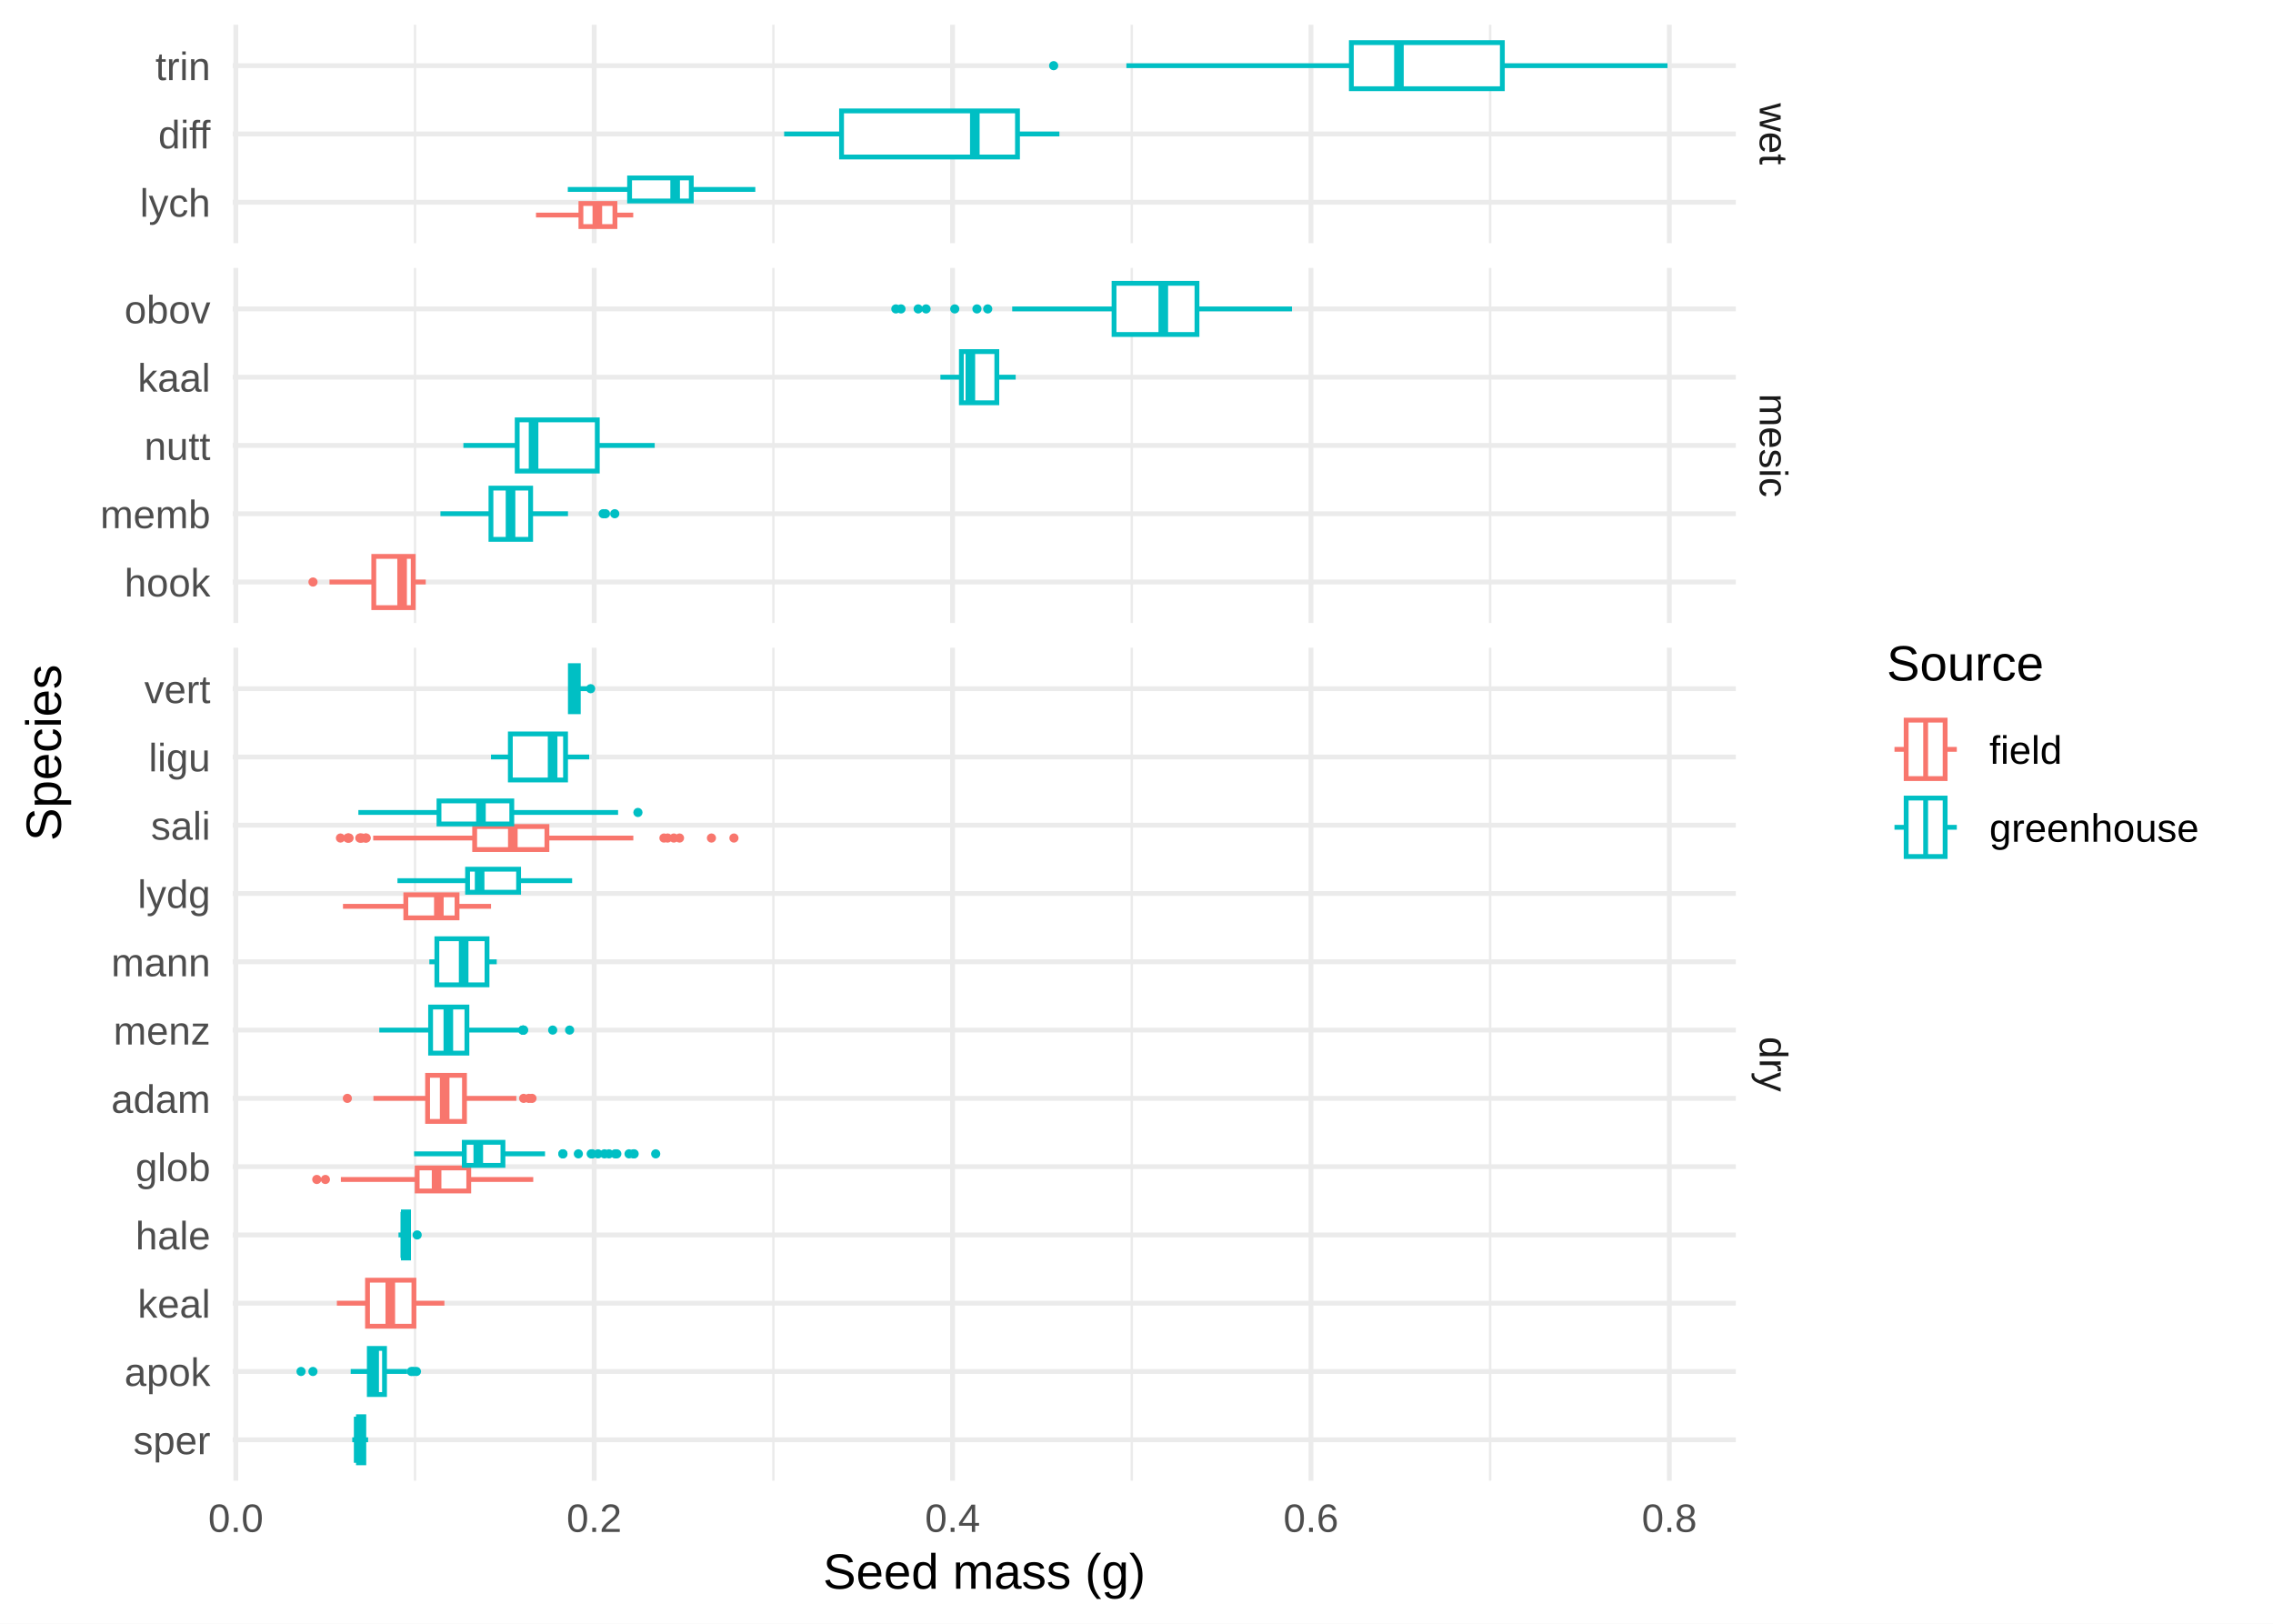
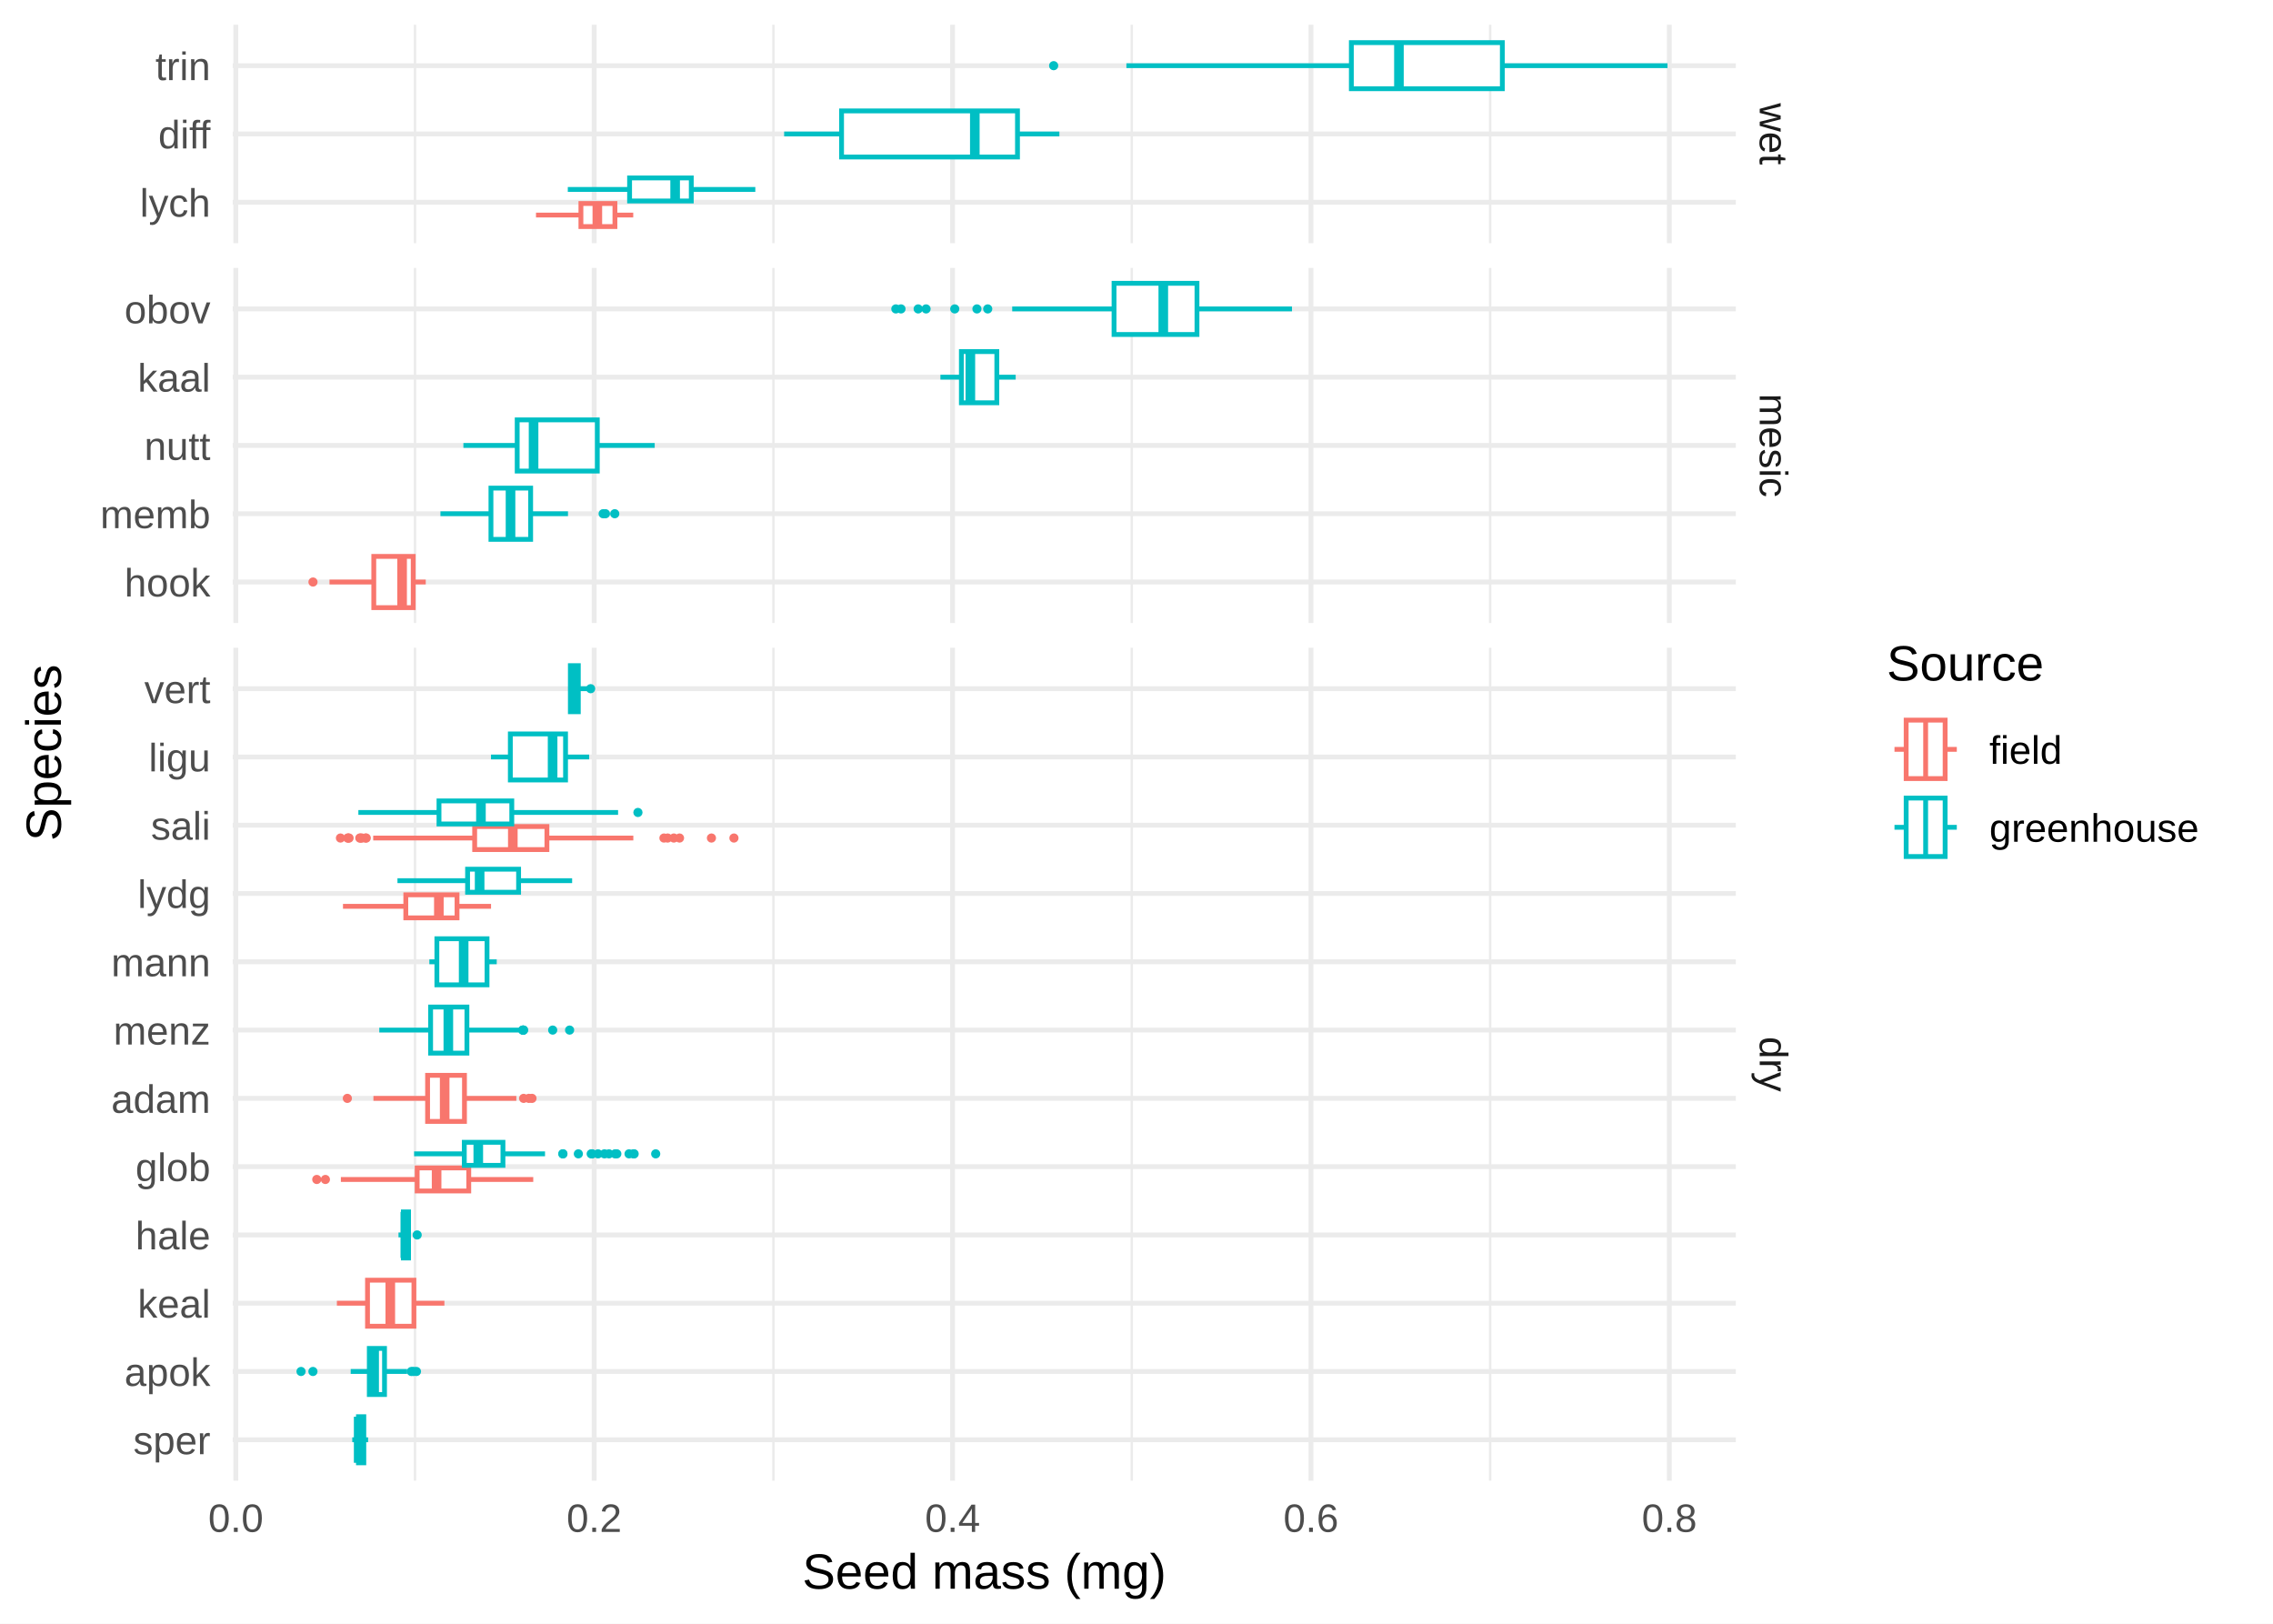
<svg xmlns="http://www.w3.org/2000/svg" class="svglite" width="504.00pt" height="360.00pt" viewBox="0 0 504.00 360.00">
  <defs>
    <style type="text/css">
    .svglite line, .svglite polyline, .svglite polygon, .svglite path, .svglite rect, .svglite circle {
      fill: none;
      stroke: #000000;
      stroke-linecap: round;
      stroke-linejoin: round;
      stroke-miterlimit: 10.00;
    }
    .svglite text {
      white-space: pre;
    }
  </style>
  </defs>
  <rect width="100%" height="100%" style="stroke: none; fill: #FFFFFF;" />
  <defs>
    <clipPath id="cpMC4wMHw1MDQuMDB8MC4wMHwzNjAuMDA=">
      <rect x="0.00" y="0.00" width="504.00" height="360.00" />
    </clipPath>
  </defs>
  <g clip-path="url(#cpMC4wMHw1MDQuMDB8MC4wMHwzNjAuMDA=)">
</g>
  <defs>
    <clipPath id="cpNTEuNjB8Mzg0Ljg5fDUuNDh8NTMuOTI=">
      <rect x="51.60" y="5.48" width="333.29" height="48.44" />
    </clipPath>
  </defs>
  <g clip-path="url(#cpNTEuNjB8Mzg0Ljg5fDUuNDh8NTMuOTI=)">
    <polyline points="92.02,53.92 92.02,5.48 " style="stroke-width: 0.53; stroke: #EBEBEB; stroke-linecap: butt;" />
    <polyline points="171.49,53.92 171.49,5.48 " style="stroke-width: 0.53; stroke: #EBEBEB; stroke-linecap: butt;" />
    <polyline points="250.95,53.92 250.95,5.48 " style="stroke-width: 0.53; stroke: #EBEBEB; stroke-linecap: butt;" />
    <polyline points="330.42,53.92 330.42,5.48 " style="stroke-width: 0.53; stroke: #EBEBEB; stroke-linecap: butt;" />
    <polyline points="51.60,44.84 384.89,44.84 " style="stroke-width: 1.07; stroke: #EBEBEB; stroke-linecap: butt;" />
    <polyline points="51.60,29.70 384.89,29.70 " style="stroke-width: 1.07; stroke: #EBEBEB; stroke-linecap: butt;" />
    <polyline points="51.60,14.56 384.89,14.56 " style="stroke-width: 1.07; stroke: #EBEBEB; stroke-linecap: butt;" />
    <polyline points="52.29,53.92 52.29,5.48 " style="stroke-width: 1.07; stroke: #EBEBEB; stroke-linecap: butt;" />
    <polyline points="131.75,53.92 131.75,5.48 " style="stroke-width: 1.07; stroke: #EBEBEB; stroke-linecap: butt;" />
    <polyline points="211.22,53.92 211.22,5.48 " style="stroke-width: 1.07; stroke: #EBEBEB; stroke-linecap: butt;" />
    <polyline points="290.69,53.92 290.69,5.48 " style="stroke-width: 1.07; stroke: #EBEBEB; stroke-linecap: butt;" />
    <polyline points="370.15,53.92 370.15,5.48 " style="stroke-width: 1.07; stroke: #EBEBEB; stroke-linecap: butt;" />
    <line x1="136.35" y1="47.68" x2="140.41" y2="47.68" style="stroke-width: 1.07; stroke: #F8766D; stroke-linecap: butt;" />
    <line x1="128.81" y1="47.68" x2="118.85" y2="47.68" style="stroke-width: 1.07; stroke: #F8766D; stroke-linecap: butt;" />
    <polygon points="136.35,50.23 128.81,50.23 128.81,45.12 136.35,45.12 136.35,50.23 " style="stroke-width: 1.07; stroke: #F8766D; stroke-linecap: butt; stroke-linejoin: miter; fill: #FFFFFF;" />
    <line x1="132.45" y1="50.23" x2="132.45" y2="45.12" style="stroke-width: 2.13; stroke: #F8766D; stroke-linecap: butt; stroke-linejoin: miter;" />
    <line x1="153.28" y1="42.00" x2="167.48" y2="42.00" style="stroke-width: 1.07; stroke: #00BFC4; stroke-linecap: butt;" />
    <line x1="139.60" y1="42.00" x2="125.90" y2="42.00" style="stroke-width: 1.07; stroke: #00BFC4; stroke-linecap: butt;" />
    <polygon points="153.28,44.56 139.60,44.56 139.60,39.45 153.28,39.45 153.28,44.56 " style="stroke-width: 1.07; stroke: #00BFC4; stroke-linecap: butt; stroke-linejoin: miter; fill: #FFFFFF;" />
    <line x1="149.70" y1="44.56" x2="149.70" y2="39.45" style="stroke-width: 2.13; stroke: #00BFC4; stroke-linecap: butt; stroke-linejoin: miter;" />
    <line x1="225.61" y1="29.70" x2="234.90" y2="29.70" style="stroke-width: 1.07; stroke: #00BFC4; stroke-linecap: butt;" />
    <line x1="186.60" y1="29.70" x2="173.87" y2="29.70" style="stroke-width: 1.07; stroke: #00BFC4; stroke-linecap: butt;" />
    <polygon points="225.61,34.81 186.60,34.81 186.60,24.59 225.61,24.59 225.61,34.81 " style="stroke-width: 1.07; stroke: #00BFC4; stroke-linecap: butt; stroke-linejoin: miter; fill: #FFFFFF;" />
    <line x1="216.15" y1="34.81" x2="216.15" y2="24.59" style="stroke-width: 2.13; stroke: #00BFC4; stroke-linecap: butt; stroke-linejoin: miter;" />
    <circle cx="233.63" cy="14.56" r="0.67" style="stroke-width: 0.71; stroke: #00BFC4; fill: #00BFC4;" />
    <line x1="333.12" y1="14.56" x2="369.74" y2="14.56" style="stroke-width: 1.07; stroke: #00BFC4; stroke-linecap: butt;" />
    <line x1="299.64" y1="14.56" x2="249.76" y2="14.56" style="stroke-width: 1.07; stroke: #00BFC4; stroke-linecap: butt;" />
    <polygon points="333.12,19.67 299.64,19.67 299.64,9.45 333.12,9.45 333.12,19.67 " style="stroke-width: 1.07; stroke: #00BFC4; stroke-linecap: butt; stroke-linejoin: miter; fill: #FFFFFF;" />
    <line x1="310.19" y1="19.67" x2="310.19" y2="9.45" style="stroke-width: 2.13; stroke: #00BFC4; stroke-linecap: butt; stroke-linejoin: miter;" />
  </g>
  <g clip-path="url(#cpMC4wMHw1MDQuMDB8MC4wMHwzNjAuMDA=)">
</g>
  <defs>
    <clipPath id="cpNTEuNjB8Mzg0Ljg5fDU5LjQwfDEzOC4xMg==">
      <rect x="51.60" y="59.40" width="333.29" height="78.72" />
    </clipPath>
  </defs>
  <g clip-path="url(#cpNTEuNjB8Mzg0Ljg5fDU5LjQwfDEzOC4xMg==)">
    <polyline points="92.02,138.12 92.02,59.40 " style="stroke-width: 0.53; stroke: #EBEBEB; stroke-linecap: butt;" />
    <polyline points="171.49,138.12 171.49,59.40 " style="stroke-width: 0.53; stroke: #EBEBEB; stroke-linecap: butt;" />
    <polyline points="250.95,138.12 250.95,59.40 " style="stroke-width: 0.53; stroke: #EBEBEB; stroke-linecap: butt;" />
    <polyline points="330.42,138.12 330.42,59.40 " style="stroke-width: 0.53; stroke: #EBEBEB; stroke-linecap: butt;" />
    <polyline points="51.60,129.04 384.89,129.04 " style="stroke-width: 1.07; stroke: #EBEBEB; stroke-linecap: butt;" />
    <polyline points="51.60,113.90 384.89,113.90 " style="stroke-width: 1.07; stroke: #EBEBEB; stroke-linecap: butt;" />
    <polyline points="51.60,98.76 384.89,98.76 " style="stroke-width: 1.07; stroke: #EBEBEB; stroke-linecap: butt;" />
    <polyline points="51.60,83.62 384.89,83.62 " style="stroke-width: 1.07; stroke: #EBEBEB; stroke-linecap: butt;" />
    <polyline points="51.60,68.49 384.89,68.49 " style="stroke-width: 1.07; stroke: #EBEBEB; stroke-linecap: butt;" />
    <polyline points="52.29,138.12 52.29,59.40 " style="stroke-width: 1.07; stroke: #EBEBEB; stroke-linecap: butt;" />
    <polyline points="131.75,138.12 131.75,59.40 " style="stroke-width: 1.07; stroke: #EBEBEB; stroke-linecap: butt;" />
    <polyline points="211.22,138.12 211.22,59.40 " style="stroke-width: 1.07; stroke: #EBEBEB; stroke-linecap: butt;" />
    <polyline points="290.69,138.12 290.69,59.40 " style="stroke-width: 1.07; stroke: #EBEBEB; stroke-linecap: butt;" />
    <polyline points="370.15,138.12 370.15,59.40 " style="stroke-width: 1.07; stroke: #EBEBEB; stroke-linecap: butt;" />
    <circle cx="69.40" cy="129.04" r="0.67" style="stroke-width: 0.71; stroke: #F8766D; fill: #F8766D;" />
    <line x1="91.62" y1="129.04" x2="94.40" y2="129.04" style="stroke-width: 1.07; stroke: #F8766D; stroke-linecap: butt;" />
    <line x1="82.88" y1="129.04" x2="73.06" y2="129.04" style="stroke-width: 1.07; stroke: #F8766D; stroke-linecap: butt;" />
    <polygon points="91.62,134.72 82.88,134.72 82.88,123.36 91.62,123.36 91.62,134.72 " style="stroke-width: 1.07; stroke: #F8766D; stroke-linecap: butt; stroke-linejoin: miter; fill: #FFFFFF;" />
    <line x1="89.16" y1="134.72" x2="89.16" y2="123.36" style="stroke-width: 2.13; stroke: #F8766D; stroke-linecap: butt; stroke-linejoin: miter;" />
    <circle cx="136.31" cy="113.90" r="0.67" style="stroke-width: 0.71; stroke: #00BFC4; fill: #00BFC4;" />
    <circle cx="134.25" cy="113.90" r="0.67" style="stroke-width: 0.71; stroke: #00BFC4; fill: #00BFC4;" />
    <circle cx="133.74" cy="113.90" r="0.67" style="stroke-width: 0.71; stroke: #00BFC4; fill: #00BFC4;" />
    <line x1="117.66" y1="113.90" x2="125.94" y2="113.90" style="stroke-width: 1.07; stroke: #00BFC4; stroke-linecap: butt;" />
    <line x1="108.86" y1="113.90" x2="97.66" y2="113.90" style="stroke-width: 1.07; stroke: #00BFC4; stroke-linecap: butt;" />
    <polygon points="117.66,119.58 108.86,119.58 108.86,108.22 117.66,108.22 117.66,119.58 " style="stroke-width: 1.07; stroke: #00BFC4; stroke-linecap: butt; stroke-linejoin: miter; fill: #FFFFFF;" />
    <line x1="113.20" y1="119.58" x2="113.20" y2="108.22" style="stroke-width: 2.13; stroke: #00BFC4; stroke-linecap: butt; stroke-linejoin: miter;" />
    <line x1="132.44" y1="98.76" x2="145.17" y2="98.76" style="stroke-width: 1.07; stroke: #00BFC4; stroke-linecap: butt;" />
    <line x1="114.68" y1="98.76" x2="102.75" y2="98.76" style="stroke-width: 1.07; stroke: #00BFC4; stroke-linecap: butt;" />
    <polygon points="132.44,104.44 114.68,104.44 114.68,93.09 132.44,93.09 132.44,104.44 " style="stroke-width: 1.07; stroke: #00BFC4; stroke-linecap: butt; stroke-linejoin: miter; fill: #FFFFFF;" />
    <line x1="118.31" y1="104.44" x2="118.31" y2="93.09" style="stroke-width: 2.13; stroke: #00BFC4; stroke-linecap: butt; stroke-linejoin: miter;" />
    <line x1="221.03" y1="83.62" x2="225.21" y2="83.62" style="stroke-width: 1.07; stroke: #00BFC4; stroke-linecap: butt;" />
    <line x1="213.17" y1="83.62" x2="208.52" y2="83.62" style="stroke-width: 1.07; stroke: #00BFC4; stroke-linecap: butt;" />
    <polygon points="221.03,89.30 213.17,89.30 213.17,77.95 221.03,77.95 221.03,89.30 " style="stroke-width: 1.07; stroke: #00BFC4; stroke-linecap: butt; stroke-linejoin: miter; fill: #FFFFFF;" />
    <line x1="215.16" y1="89.30" x2="215.16" y2="77.95" style="stroke-width: 2.13; stroke: #00BFC4; stroke-linecap: butt; stroke-linejoin: miter;" />
    <circle cx="199.78" cy="68.49" r="0.67" style="stroke-width: 0.71; stroke: #00BFC4; fill: #00BFC4;" />
    <circle cx="211.70" cy="68.49" r="0.67" style="stroke-width: 0.71; stroke: #00BFC4; fill: #00BFC4;" />
    <circle cx="216.62" cy="68.49" r="0.67" style="stroke-width: 0.71; stroke: #00BFC4; fill: #00BFC4;" />
    <circle cx="205.34" cy="68.49" r="0.67" style="stroke-width: 0.71; stroke: #00BFC4; fill: #00BFC4;" />
    <circle cx="203.59" cy="68.49" r="0.67" style="stroke-width: 0.71; stroke: #00BFC4; fill: #00BFC4;" />
    <circle cx="219.01" cy="68.49" r="0.67" style="stroke-width: 0.71; stroke: #00BFC4; fill: #00BFC4;" />
    <circle cx="198.64" cy="68.49" r="0.67" style="stroke-width: 0.71; stroke: #00BFC4; fill: #00BFC4;" />
    <line x1="265.41" y1="68.49" x2="286.48" y2="68.49" style="stroke-width: 1.07; stroke: #00BFC4; stroke-linecap: butt;" />
    <line x1="247.02" y1="68.49" x2="224.44" y2="68.49" style="stroke-width: 1.07; stroke: #00BFC4; stroke-linecap: butt;" />
    <polygon points="265.41,74.16 247.02,74.16 247.02,62.81 265.41,62.81 265.41,74.16 " style="stroke-width: 1.07; stroke: #00BFC4; stroke-linecap: butt; stroke-linejoin: miter; fill: #FFFFFF;" />
    <line x1="257.94" y1="74.16" x2="257.94" y2="62.81" style="stroke-width: 2.13; stroke: #00BFC4; stroke-linecap: butt; stroke-linejoin: miter;" />
  </g>
  <g clip-path="url(#cpMC4wMHw1MDQuMDB8MC4wMHwzNjAuMDA=)">
</g>
  <defs>
    <clipPath id="cpNTEuNjB8Mzg0Ljg5fDE0My42MHwzMjguMjk=">
      <rect x="51.60" y="143.60" width="333.29" height="184.69" />
    </clipPath>
  </defs>
  <g clip-path="url(#cpNTEuNjB8Mzg0Ljg5fDE0My42MHwzMjguMjk=)">
    <polyline points="92.02,328.29 92.02,143.60 " style="stroke-width: 0.53; stroke: #EBEBEB; stroke-linecap: butt;" />
    <polyline points="171.49,328.29 171.49,143.60 " style="stroke-width: 0.53; stroke: #EBEBEB; stroke-linecap: butt;" />
    <polyline points="250.95,328.29 250.95,143.60 " style="stroke-width: 0.53; stroke: #EBEBEB; stroke-linecap: butt;" />
    <polyline points="330.42,328.29 330.42,143.60 " style="stroke-width: 0.53; stroke: #EBEBEB; stroke-linecap: butt;" />
    <polyline points="51.60,319.21 384.89,319.21 " style="stroke-width: 1.07; stroke: #EBEBEB; stroke-linecap: butt;" />
    <polyline points="51.60,304.07 384.89,304.07 " style="stroke-width: 1.07; stroke: #EBEBEB; stroke-linecap: butt;" />
    <polyline points="51.60,288.93 384.89,288.93 " style="stroke-width: 1.07; stroke: #EBEBEB; stroke-linecap: butt;" />
    <polyline points="51.60,273.80 384.89,273.80 " style="stroke-width: 1.07; stroke: #EBEBEB; stroke-linecap: butt;" />
    <polyline points="51.60,258.66 384.89,258.66 " style="stroke-width: 1.07; stroke: #EBEBEB; stroke-linecap: butt;" />
    <polyline points="51.60,243.52 384.89,243.52 " style="stroke-width: 1.07; stroke: #EBEBEB; stroke-linecap: butt;" />
    <polyline points="51.60,228.38 384.89,228.38 " style="stroke-width: 1.07; stroke: #EBEBEB; stroke-linecap: butt;" />
    <polyline points="51.60,213.24 384.89,213.24 " style="stroke-width: 1.07; stroke: #EBEBEB; stroke-linecap: butt;" />
    <polyline points="51.60,198.10 384.89,198.10 " style="stroke-width: 1.07; stroke: #EBEBEB; stroke-linecap: butt;" />
    <polyline points="51.60,182.96 384.89,182.96 " style="stroke-width: 1.07; stroke: #EBEBEB; stroke-linecap: butt;" />
    <polyline points="51.60,167.83 384.89,167.83 " style="stroke-width: 1.07; stroke: #EBEBEB; stroke-linecap: butt;" />
    <polyline points="51.60,152.69 384.89,152.69 " style="stroke-width: 1.07; stroke: #EBEBEB; stroke-linecap: butt;" />
    <polyline points="52.29,328.29 52.29,143.60 " style="stroke-width: 1.07; stroke: #EBEBEB; stroke-linecap: butt;" />
    <polyline points="131.75,328.29 131.75,143.60 " style="stroke-width: 1.07; stroke: #EBEBEB; stroke-linecap: butt;" />
    <polyline points="211.22,328.29 211.22,143.60 " style="stroke-width: 1.07; stroke: #EBEBEB; stroke-linecap: butt;" />
    <polyline points="290.69,328.29 290.69,143.60 " style="stroke-width: 1.07; stroke: #EBEBEB; stroke-linecap: butt;" />
    <polyline points="370.15,328.29 370.15,143.60 " style="stroke-width: 1.07; stroke: #EBEBEB; stroke-linecap: butt;" />
    <line x1="80.67" y1="319.21" x2="81.62" y2="319.21" style="stroke-width: 1.07; stroke: #00BFC4; stroke-linecap: butt;" />
    <line x1="79.48" y1="319.21" x2="78.11" y2="319.21" style="stroke-width: 1.07; stroke: #00BFC4; stroke-linecap: butt;" />
    <polygon points="80.67,324.32 79.48,324.32 79.48,314.10 80.67,314.10 80.67,324.32 " style="stroke-width: 1.07; stroke: #00BFC4; stroke-linecap: butt; stroke-linejoin: miter; fill: #FFFFFF;" />
    <line x1="79.53" y1="324.32" x2="79.53" y2="314.10" style="stroke-width: 2.13; stroke: #00BFC4; stroke-linecap: butt; stroke-linejoin: miter;" />
    <circle cx="91.69" cy="304.07" r="0.67" style="stroke-width: 0.71; stroke: #00BFC4; fill: #00BFC4;" />
    <circle cx="66.75" cy="304.07" r="0.67" style="stroke-width: 0.71; stroke: #00BFC4; fill: #00BFC4;" />
    <circle cx="69.39" cy="304.07" r="0.67" style="stroke-width: 0.71; stroke: #00BFC4; fill: #00BFC4;" />
    <circle cx="92.34" cy="304.07" r="0.67" style="stroke-width: 0.71; stroke: #00BFC4; fill: #00BFC4;" />
    <circle cx="91.22" cy="304.07" r="0.67" style="stroke-width: 0.71; stroke: #00BFC4; fill: #00BFC4;" />
    <line x1="85.26" y1="304.07" x2="90.27" y2="304.07" style="stroke-width: 1.07; stroke: #00BFC4; stroke-linecap: butt;" />
    <line x1="81.89" y1="304.07" x2="77.76" y2="304.07" style="stroke-width: 1.07; stroke: #00BFC4; stroke-linecap: butt;" />
    <polygon points="85.26,309.18 81.89,309.18 81.89,298.96 85.26,298.96 85.26,309.18 " style="stroke-width: 1.07; stroke: #00BFC4; stroke-linecap: butt; stroke-linejoin: miter; fill: #FFFFFF;" />
    <line x1="82.96" y1="309.18" x2="82.96" y2="298.96" style="stroke-width: 2.13; stroke: #00BFC4; stroke-linecap: butt; stroke-linejoin: miter;" />
    <line x1="91.78" y1="288.93" x2="98.54" y2="288.93" style="stroke-width: 1.07; stroke: #F8766D; stroke-linecap: butt;" />
    <line x1="81.49" y1="288.93" x2="74.70" y2="288.93" style="stroke-width: 1.07; stroke: #F8766D; stroke-linecap: butt;" />
    <polygon points="91.78,294.04 81.49,294.04 81.49,283.83 91.78,283.83 91.78,294.04 " style="stroke-width: 1.07; stroke: #F8766D; stroke-linecap: butt; stroke-linejoin: miter; fill: #FFFFFF;" />
    <line x1="86.54" y1="294.04" x2="86.54" y2="283.83" style="stroke-width: 2.13; stroke: #F8766D; stroke-linecap: butt; stroke-linejoin: miter;" />
    <circle cx="92.50" cy="273.80" r="0.67" style="stroke-width: 0.71; stroke: #00BFC4; fill: #00BFC4;" />
    <line x1="90.59" y1="273.80" x2="90.59" y2="273.80" style="stroke-width: 1.07; stroke: #00BFC4; stroke-linecap: butt;" />
    <line x1="89.44" y1="273.80" x2="88.36" y2="273.80" style="stroke-width: 1.07; stroke: #00BFC4; stroke-linecap: butt;" />
    <polygon points="90.59,278.91 89.44,278.91 89.44,268.69 90.59,268.69 90.59,278.91 " style="stroke-width: 1.07; stroke: #00BFC4; stroke-linecap: butt; stroke-linejoin: miter; fill: #FFFFFF;" />
    <line x1="89.87" y1="278.91" x2="89.87" y2="268.69" style="stroke-width: 2.13; stroke: #00BFC4; stroke-linecap: butt; stroke-linejoin: miter;" />
    <circle cx="72.15" cy="261.50" r="0.67" style="stroke-width: 0.71; stroke: #F8766D; fill: #F8766D;" />
    <circle cx="70.24" cy="261.50" r="0.67" style="stroke-width: 0.71; stroke: #F8766D; fill: #F8766D;" />
    <line x1="103.94" y1="261.50" x2="118.24" y2="261.50" style="stroke-width: 1.07; stroke: #F8766D; stroke-linecap: butt;" />
    <line x1="92.50" y1="261.50" x2="75.58" y2="261.50" style="stroke-width: 1.07; stroke: #F8766D; stroke-linecap: butt;" />
    <polygon points="103.94,264.05 92.50,264.05 92.50,258.94 103.94,258.94 103.94,264.05 " style="stroke-width: 1.07; stroke: #F8766D; stroke-linecap: butt; stroke-linejoin: miter; fill: #FFFFFF;" />
    <line x1="96.81" y1="264.05" x2="96.81" y2="258.94" style="stroke-width: 2.13; stroke: #F8766D; stroke-linecap: butt; stroke-linejoin: miter;" />
    <circle cx="132.60" cy="255.82" r="0.67" style="stroke-width: 0.71; stroke: #00BFC4; fill: #00BFC4;" />
    <circle cx="140.46" cy="255.82" r="0.67" style="stroke-width: 0.71; stroke: #00BFC4; fill: #00BFC4;" />
    <circle cx="136.39" cy="255.82" r="0.67" style="stroke-width: 0.71; stroke: #00BFC4; fill: #00BFC4;" />
    <circle cx="135.03" cy="255.82" r="0.67" style="stroke-width: 0.71; stroke: #00BFC4; fill: #00BFC4;" />
    <circle cx="131.09" cy="255.82" r="0.67" style="stroke-width: 0.71; stroke: #00BFC4; fill: #00BFC4;" />
    <circle cx="140.61" cy="255.82" r="0.67" style="stroke-width: 0.71; stroke: #00BFC4; fill: #00BFC4;" />
    <circle cx="134.03" cy="255.82" r="0.67" style="stroke-width: 0.71; stroke: #00BFC4; fill: #00BFC4;" />
    <circle cx="139.48" cy="255.82" r="0.67" style="stroke-width: 0.71; stroke: #00BFC4; fill: #00BFC4;" />
    <circle cx="128.24" cy="255.82" r="0.67" style="stroke-width: 0.71; stroke: #00BFC4; fill: #00BFC4;" />
    <circle cx="124.81" cy="255.82" r="0.67" style="stroke-width: 0.71; stroke: #00BFC4; fill: #00BFC4;" />
    <circle cx="124.81" cy="255.82" r="0.67" style="stroke-width: 0.71; stroke: #00BFC4; fill: #00BFC4;" />
    <circle cx="131.34" cy="255.82" r="0.67" style="stroke-width: 0.71; stroke: #00BFC4; fill: #00BFC4;" />
    <circle cx="145.39" cy="255.82" r="0.67" style="stroke-width: 0.71; stroke: #00BFC4; fill: #00BFC4;" />
    <circle cx="136.77" cy="255.82" r="0.67" style="stroke-width: 0.71; stroke: #00BFC4; fill: #00BFC4;" />
    <line x1="111.52" y1="255.82" x2="120.85" y2="255.82" style="stroke-width: 1.07; stroke: #00BFC4; stroke-linecap: butt;" />
    <line x1="102.95" y1="255.82" x2="91.82" y2="255.82" style="stroke-width: 1.07; stroke: #00BFC4; stroke-linecap: butt;" />
    <polygon points="111.52,258.37 102.95,258.37 102.95,253.26 111.52,253.26 111.52,258.37 " style="stroke-width: 1.07; stroke: #00BFC4; stroke-linecap: butt; stroke-linejoin: miter; fill: #FFFFFF;" />
    <line x1="106.05" y1="258.37" x2="106.05" y2="253.26" style="stroke-width: 2.13; stroke: #00BFC4; stroke-linecap: butt; stroke-linejoin: miter;" />
    <circle cx="77.02" cy="243.52" r="0.67" style="stroke-width: 0.71; stroke: #F8766D; fill: #F8766D;" />
    <circle cx="117.96" cy="243.52" r="0.67" style="stroke-width: 0.71; stroke: #F8766D; fill: #F8766D;" />
    <circle cx="117.27" cy="243.52" r="0.67" style="stroke-width: 0.71; stroke: #F8766D; fill: #F8766D;" />
    <circle cx="116.11" cy="243.52" r="0.67" style="stroke-width: 0.71; stroke: #F8766D; fill: #F8766D;" />
    <line x1="102.99" y1="243.52" x2="114.49" y2="243.52" style="stroke-width: 1.07; stroke: #F8766D; stroke-linecap: butt;" />
    <line x1="94.81" y1="243.52" x2="82.80" y2="243.52" style="stroke-width: 1.07; stroke: #F8766D; stroke-linecap: butt;" />
    <polygon points="102.99,248.63 94.81,248.63 94.81,238.41 102.99,238.41 102.99,248.63 " style="stroke-width: 1.07; stroke: #F8766D; stroke-linecap: butt; stroke-linejoin: miter; fill: #FFFFFF;" />
    <line x1="98.60" y1="248.63" x2="98.60" y2="238.41" style="stroke-width: 2.13; stroke: #F8766D; stroke-linecap: butt; stroke-linejoin: miter;" />
    <circle cx="116.11" cy="228.38" r="0.67" style="stroke-width: 0.71; stroke: #00BFC4; fill: #00BFC4;" />
    <circle cx="122.55" cy="228.38" r="0.67" style="stroke-width: 0.71; stroke: #00BFC4; fill: #00BFC4;" />
    <circle cx="126.30" cy="228.38" r="0.67" style="stroke-width: 0.71; stroke: #00BFC4; fill: #00BFC4;" />
    <circle cx="115.89" cy="228.38" r="0.67" style="stroke-width: 0.71; stroke: #00BFC4; fill: #00BFC4;" />
    <circle cx="115.99" cy="228.38" r="0.67" style="stroke-width: 0.71; stroke: #00BFC4; fill: #00BFC4;" />
    <circle cx="116.00" cy="228.38" r="0.67" style="stroke-width: 0.71; stroke: #00BFC4; fill: #00BFC4;" />
    <line x1="103.53" y1="228.38" x2="115.41" y2="228.38" style="stroke-width: 1.07; stroke: #00BFC4; stroke-linecap: butt;" />
    <line x1="95.48" y1="228.38" x2="84.10" y2="228.38" style="stroke-width: 1.07; stroke: #00BFC4; stroke-linecap: butt;" />
    <polygon points="103.53,233.49 95.48,233.49 95.48,223.27 103.53,223.27 103.53,233.49 " style="stroke-width: 1.07; stroke: #00BFC4; stroke-linecap: butt; stroke-linejoin: miter; fill: #FFFFFF;" />
    <line x1="99.41" y1="233.49" x2="99.41" y2="223.27" style="stroke-width: 2.13; stroke: #00BFC4; stroke-linecap: butt; stroke-linejoin: miter;" />
    <line x1="107.99" y1="213.24" x2="110.14" y2="213.24" style="stroke-width: 1.07; stroke: #00BFC4; stroke-linecap: butt;" />
    <line x1="96.87" y1="213.24" x2="95.20" y2="213.24" style="stroke-width: 1.07; stroke: #00BFC4; stroke-linecap: butt;" />
    <polygon points="107.99,218.35 96.87,218.35 96.87,208.13 107.99,208.13 107.99,218.35 " style="stroke-width: 1.07; stroke: #00BFC4; stroke-linecap: butt; stroke-linejoin: miter; fill: #FFFFFF;" />
    <line x1="102.81" y1="218.35" x2="102.81" y2="208.13" style="stroke-width: 2.13; stroke: #00BFC4; stroke-linecap: butt; stroke-linejoin: miter;" />
    <line x1="101.34" y1="200.94" x2="108.88" y2="200.94" style="stroke-width: 1.07; stroke: #F8766D; stroke-linecap: butt;" />
    <line x1="89.98" y1="200.94" x2="76.05" y2="200.94" style="stroke-width: 1.07; stroke: #F8766D; stroke-linecap: butt;" />
    <polygon points="101.34,203.50 89.98,203.50 89.98,198.39 101.34,198.39 101.34,203.50 " style="stroke-width: 1.07; stroke: #F8766D; stroke-linecap: butt; stroke-linejoin: miter; fill: #FFFFFF;" />
    <line x1="97.31" y1="203.50" x2="97.31" y2="198.39" style="stroke-width: 2.13; stroke: #F8766D; stroke-linecap: butt; stroke-linejoin: miter;" />
    <line x1="114.99" y1="195.26" x2="126.86" y2="195.26" style="stroke-width: 1.07; stroke: #00BFC4; stroke-linecap: butt;" />
    <line x1="103.68" y1="195.26" x2="88.13" y2="195.26" style="stroke-width: 1.07; stroke: #00BFC4; stroke-linecap: butt;" />
    <polygon points="114.99,197.82 103.68,197.82 103.68,192.71 114.99,192.71 114.99,197.82 " style="stroke-width: 1.07; stroke: #00BFC4; stroke-linecap: butt; stroke-linejoin: miter; fill: #FFFFFF;" />
    <line x1="106.35" y1="197.82" x2="106.35" y2="192.71" style="stroke-width: 2.13; stroke: #00BFC4; stroke-linecap: butt; stroke-linejoin: miter;" />
    <circle cx="150.67" cy="185.80" r="0.67" style="stroke-width: 0.71; stroke: #F8766D; fill: #F8766D;" />
    <circle cx="149.41" cy="185.80" r="0.67" style="stroke-width: 0.71; stroke: #F8766D; fill: #F8766D;" />
    <circle cx="157.75" cy="185.80" r="0.67" style="stroke-width: 0.71; stroke: #F8766D; fill: #F8766D;" />
    <circle cx="162.74" cy="185.80" r="0.67" style="stroke-width: 0.71; stroke: #F8766D; fill: #F8766D;" />
    <circle cx="147.22" cy="185.80" r="0.67" style="stroke-width: 0.71; stroke: #F8766D; fill: #F8766D;" />
    <circle cx="148.04" cy="185.80" r="0.67" style="stroke-width: 0.71; stroke: #F8766D; fill: #F8766D;" />
    <circle cx="79.94" cy="185.80" r="0.67" style="stroke-width: 0.71; stroke: #F8766D; fill: #F8766D;" />
    <circle cx="80.26" cy="185.80" r="0.67" style="stroke-width: 0.71; stroke: #F8766D; fill: #F8766D;" />
    <circle cx="75.49" cy="185.80" r="0.67" style="stroke-width: 0.71; stroke: #F8766D; fill: #F8766D;" />
    <circle cx="77.24" cy="185.80" r="0.67" style="stroke-width: 0.71; stroke: #F8766D; fill: #F8766D;" />
    <circle cx="79.78" cy="185.80" r="0.67" style="stroke-width: 0.71; stroke: #F8766D; fill: #F8766D;" />
    <circle cx="77.40" cy="185.80" r="0.67" style="stroke-width: 0.71; stroke: #F8766D; fill: #F8766D;" />
    <circle cx="77.08" cy="185.80" r="0.67" style="stroke-width: 0.71; stroke: #F8766D; fill: #F8766D;" />
    <circle cx="81.05" cy="185.80" r="0.67" style="stroke-width: 0.71; stroke: #F8766D; fill: #F8766D;" />
    <circle cx="81.21" cy="185.80" r="0.67" style="stroke-width: 0.71; stroke: #F8766D; fill: #F8766D;" />
    <line x1="121.27" y1="185.80" x2="140.43" y2="185.80" style="stroke-width: 1.07; stroke: #F8766D; stroke-linecap: butt;" />
    <line x1="105.25" y1="185.80" x2="82.75" y2="185.80" style="stroke-width: 1.07; stroke: #F8766D; stroke-linecap: butt;" />
    <polygon points="121.27,188.36 105.25,188.36 105.25,183.25 121.27,183.25 121.27,188.36 " style="stroke-width: 1.07; stroke: #F8766D; stroke-linecap: butt; stroke-linejoin: miter; fill: #FFFFFF;" />
    <line x1="113.71" y1="188.36" x2="113.71" y2="183.25" style="stroke-width: 2.13; stroke: #F8766D; stroke-linecap: butt; stroke-linejoin: miter;" />
    <circle cx="141.45" cy="180.13" r="0.67" style="stroke-width: 0.71; stroke: #00BFC4; fill: #00BFC4;" />
    <line x1="113.48" y1="180.13" x2="137.05" y2="180.13" style="stroke-width: 1.07; stroke: #00BFC4; stroke-linecap: butt;" />
    <line x1="97.34" y1="180.13" x2="79.46" y2="180.13" style="stroke-width: 1.07; stroke: #00BFC4; stroke-linecap: butt;" />
    <polygon points="113.48,182.68 97.34,182.68 97.34,177.57 113.48,177.57 113.48,182.68 " style="stroke-width: 1.07; stroke: #00BFC4; stroke-linecap: butt; stroke-linejoin: miter; fill: #FFFFFF;" />
    <line x1="106.64" y1="182.68" x2="106.64" y2="177.57" style="stroke-width: 2.13; stroke: #00BFC4; stroke-linecap: butt; stroke-linejoin: miter;" />
    <line x1="125.40" y1="167.83" x2="130.64" y2="167.83" style="stroke-width: 1.07; stroke: #00BFC4; stroke-linecap: butt;" />
    <line x1="113.16" y1="167.83" x2="108.87" y2="167.83" style="stroke-width: 1.07; stroke: #00BFC4; stroke-linecap: butt;" />
    <polygon points="125.40,172.93 113.16,172.93 113.16,162.72 125.40,162.72 125.40,172.93 " style="stroke-width: 1.07; stroke: #00BFC4; stroke-linecap: butt; stroke-linejoin: miter; fill: #FFFFFF;" />
    <line x1="122.53" y1="172.93" x2="122.53" y2="162.72" style="stroke-width: 2.13; stroke: #00BFC4; stroke-linecap: butt; stroke-linejoin: miter;" />
    <circle cx="130.97" cy="152.69" r="0.67" style="stroke-width: 0.71; stroke: #00BFC4; fill: #00BFC4;" />
    <line x1="128.23" y1="152.69" x2="130.59" y2="152.69" style="stroke-width: 1.07; stroke: #00BFC4; stroke-linecap: butt;" />
    <line x1="126.47" y1="152.69" x2="126.29" y2="152.69" style="stroke-width: 1.07; stroke: #00BFC4; stroke-linecap: butt;" />
    <polygon points="128.23,157.80 126.47,157.80 126.47,147.58 128.23,147.58 128.23,157.80 " style="stroke-width: 1.07; stroke: #00BFC4; stroke-linecap: butt; stroke-linejoin: miter; fill: #FFFFFF;" />
    <line x1="127.55" y1="157.80" x2="127.55" y2="147.58" style="stroke-width: 2.13; stroke: #00BFC4; stroke-linecap: butt; stroke-linejoin: miter;" />
  </g>
  <g clip-path="url(#cpMC4wMHw1MDQuMDB8MC4wMHwzNjAuMDA=)">
</g>
  <defs>
    <clipPath id="cpMzg0Ljg5fDQwMS45MHw1LjQ4fDUzLjky">
      <rect x="384.89" y="5.48" width="17.01" height="48.44" />
    </clipPath>
  </defs>
  <g clip-path="url(#cpMzg0Ljg5fDQwMS45MHw1LjQ4fDUzLjky)">
    <text transform="translate(390.19,29.70) rotate(90)" text-anchor="middle" style="font-size: 8.80px;fill: #1A1A1A; font-family: &quot;Arial&quot;;">wet</text>
  </g>
  <g clip-path="url(#cpMC4wMHw1MDQuMDB8MC4wMHwzNjAuMDA=)">
</g>
  <defs>
    <clipPath id="cpMzg0Ljg5fDQwMS45MHw1OS40MHwxMzguMTI=">
      <rect x="384.89" y="59.40" width="17.01" height="78.72" />
    </clipPath>
  </defs>
  <g clip-path="url(#cpMzg0Ljg5fDQwMS45MHw1OS40MHwxMzguMTI=)">
    <text transform="translate(390.19,98.76) rotate(90)" text-anchor="middle" style="font-size: 8.80px;fill: #1A1A1A; font-family: &quot;Arial&quot;;">mesic</text>
  </g>
  <g clip-path="url(#cpMC4wMHw1MDQuMDB8MC4wMHwzNjAuMDA=)">
</g>
  <defs>
    <clipPath id="cpMzg0Ljg5fDQwMS45MHwxNDMuNjB8MzI4LjI5">
      <rect x="384.89" y="143.60" width="17.01" height="184.69" />
    </clipPath>
  </defs>
  <g clip-path="url(#cpMzg0Ljg5fDQwMS45MHwxNDMuNjB8MzI4LjI5)">
    <text transform="translate(390.19,235.95) rotate(90)" text-anchor="middle" style="font-size: 8.80px;fill: #1A1A1A; font-family: &quot;Arial&quot;;">dry</text>
  </g>
  <g clip-path="url(#cpMC4wMHw1MDQuMDB8MC4wMHwzNjAuMDA=)">
    <text x="52.29" y="339.64" text-anchor="middle" style="font-size: 8.80px;fill: #4D4D4D; font-family: &quot;Arial&quot;;">0.0</text>
    <text x="131.75" y="339.64" text-anchor="middle" style="font-size: 8.80px;fill: #4D4D4D; font-family: &quot;Arial&quot;;">0.2</text>
    <text x="211.22" y="339.64" text-anchor="middle" style="font-size: 8.80px;fill: #4D4D4D; font-family: &quot;Arial&quot;;">0.4</text>
    <text x="290.69" y="339.64" text-anchor="middle" style="font-size: 8.80px;fill: #4D4D4D; font-family: &quot;Arial&quot;;">0.6</text>
    <text x="370.15" y="339.64" text-anchor="middle" style="font-size: 8.80px;fill: #4D4D4D; font-family: &quot;Arial&quot;;">0.8</text>
    <text x="46.67" y="48.05" text-anchor="end" style="font-size: 8.80px;fill: #4D4D4D; font-family: &quot;Arial&quot;;">lych</text>
    <text x="46.67" y="32.91" text-anchor="end" style="font-size: 8.80px;fill: #4D4D4D; font-family: &quot;Arial&quot;;">diff</text>
    <text x="46.67" y="17.77" text-anchor="end" style="font-size: 8.80px;fill: #4D4D4D; font-family: &quot;Arial&quot;;">trin</text>
    <text x="46.67" y="132.25" text-anchor="end" style="font-size: 8.80px;fill: #4D4D4D; font-family: &quot;Arial&quot;;">hook</text>
    <text x="46.67" y="117.11" text-anchor="end" style="font-size: 8.80px;fill: #4D4D4D; font-family: &quot;Arial&quot;;">memb</text>
    <text x="46.67" y="101.97" text-anchor="end" style="font-size: 8.80px;fill: #4D4D4D; font-family: &quot;Arial&quot;;">nutt</text>
    <text x="46.67" y="86.83" text-anchor="end" style="font-size: 8.80px;fill: #4D4D4D; font-family: &quot;Arial&quot;;">kaal</text>
    <text x="46.67" y="71.69" text-anchor="end" style="font-size: 8.80px;fill: #4D4D4D; font-family: &quot;Arial&quot;;">obov</text>
    <text x="46.67" y="322.42" text-anchor="end" style="font-size: 8.80px;fill: #4D4D4D; font-family: &quot;Arial&quot;;">sper</text>
    <text x="46.67" y="307.28" text-anchor="end" style="font-size: 8.80px;fill: #4D4D4D; font-family: &quot;Arial&quot;;">apok</text>
    <text x="46.67" y="292.14" text-anchor="end" style="font-size: 8.80px;fill: #4D4D4D; font-family: &quot;Arial&quot;;">keal</text>
    <text x="46.67" y="277.00" text-anchor="end" style="font-size: 8.80px;fill: #4D4D4D; font-family: &quot;Arial&quot;;">hale</text>
    <text x="46.67" y="261.86" text-anchor="end" style="font-size: 8.80px;fill: #4D4D4D; font-family: &quot;Arial&quot;;">glob</text>
    <text x="46.67" y="246.73" text-anchor="end" style="font-size: 8.80px;fill: #4D4D4D; font-family: &quot;Arial&quot;;">adam</text>
    <text x="46.67" y="231.59" text-anchor="end" style="font-size: 8.80px;fill: #4D4D4D; font-family: &quot;Arial&quot;;">menz</text>
    <text x="46.67" y="216.45" text-anchor="end" style="font-size: 8.80px;fill: #4D4D4D; font-family: &quot;Arial&quot;;">mann</text>
    <text x="46.67" y="201.31" text-anchor="end" style="font-size: 8.80px;fill: #4D4D4D; font-family: &quot;Arial&quot;;">lydg</text>
    <text x="46.67" y="186.17" text-anchor="end" style="font-size: 8.80px;fill: #4D4D4D; font-family: &quot;Arial&quot;;">sali</text>
    <text x="46.67" y="171.03" text-anchor="end" style="font-size: 8.80px;fill: #4D4D4D; font-family: &quot;Arial&quot;;">ligu</text>
    <text x="46.67" y="155.89" text-anchor="end" style="font-size: 8.80px;fill: #4D4D4D; font-family: &quot;Arial&quot;;">vert</text>
-     <text x="218.25" y="352.23" text-anchor="middle" style="font-size: 11.00px; font-family: &quot;Arial&quot;;">Seed mass (g)</text>
+     <text x="218.25" y="352.23" text-anchor="middle" style="font-size: 11.00px; font-family: &quot;Arial&quot;;">Seed mass (mg)</text>
    <text transform="translate(13.50,166.89) rotate(-90)" text-anchor="middle" style="font-size: 11.00px; font-family: &quot;Arial&quot;;">Species</text>
    <text x="418.34" y="150.88" style="font-size: 11.00px; font-family: &quot;Arial&quot;;">Source</text>
    <polyline points="420.07,166.14 422.66,166.14 " style="stroke-width: 1.07; stroke: #F8766D; stroke-linecap: butt; stroke-linejoin: miter;" />
    <polyline points="431.30,166.14 433.89,166.14 " style="stroke-width: 1.07; stroke: #F8766D; stroke-linecap: butt; stroke-linejoin: miter;" />
    <rect x="422.66" y="159.66" width="8.64" height="12.96" style="stroke-width: 1.07; stroke: #F8766D; stroke-linecap: butt; stroke-linejoin: miter; fill: #FFFFFF;" />
    <polyline points="426.98,172.62 426.98,159.66 " style="stroke-width: 1.07; stroke: #F8766D; stroke-linecap: butt; stroke-linejoin: miter;" />
    <polyline points="420.07,183.42 422.66,183.42 " style="stroke-width: 1.07; stroke: #00BFC4; stroke-linecap: butt; stroke-linejoin: miter;" />
    <polyline points="431.30,183.42 433.89,183.42 " style="stroke-width: 1.07; stroke: #00BFC4; stroke-linecap: butt; stroke-linejoin: miter;" />
    <rect x="422.66" y="176.94" width="8.64" height="12.96" style="stroke-width: 1.07; stroke: #00BFC4; stroke-linecap: butt; stroke-linejoin: miter; fill: #FFFFFF;" />
    <polyline points="426.98,189.90 426.98,176.94 " style="stroke-width: 1.07; stroke: #00BFC4; stroke-linecap: butt; stroke-linejoin: miter;" />
    <text x="441.10" y="169.35" style="font-size: 8.80px; font-family: &quot;Arial&quot;;">field</text>
    <text x="441.10" y="186.63" style="font-size: 8.80px; font-family: &quot;Arial&quot;;">greenhouse</text>
  </g>
</svg>
